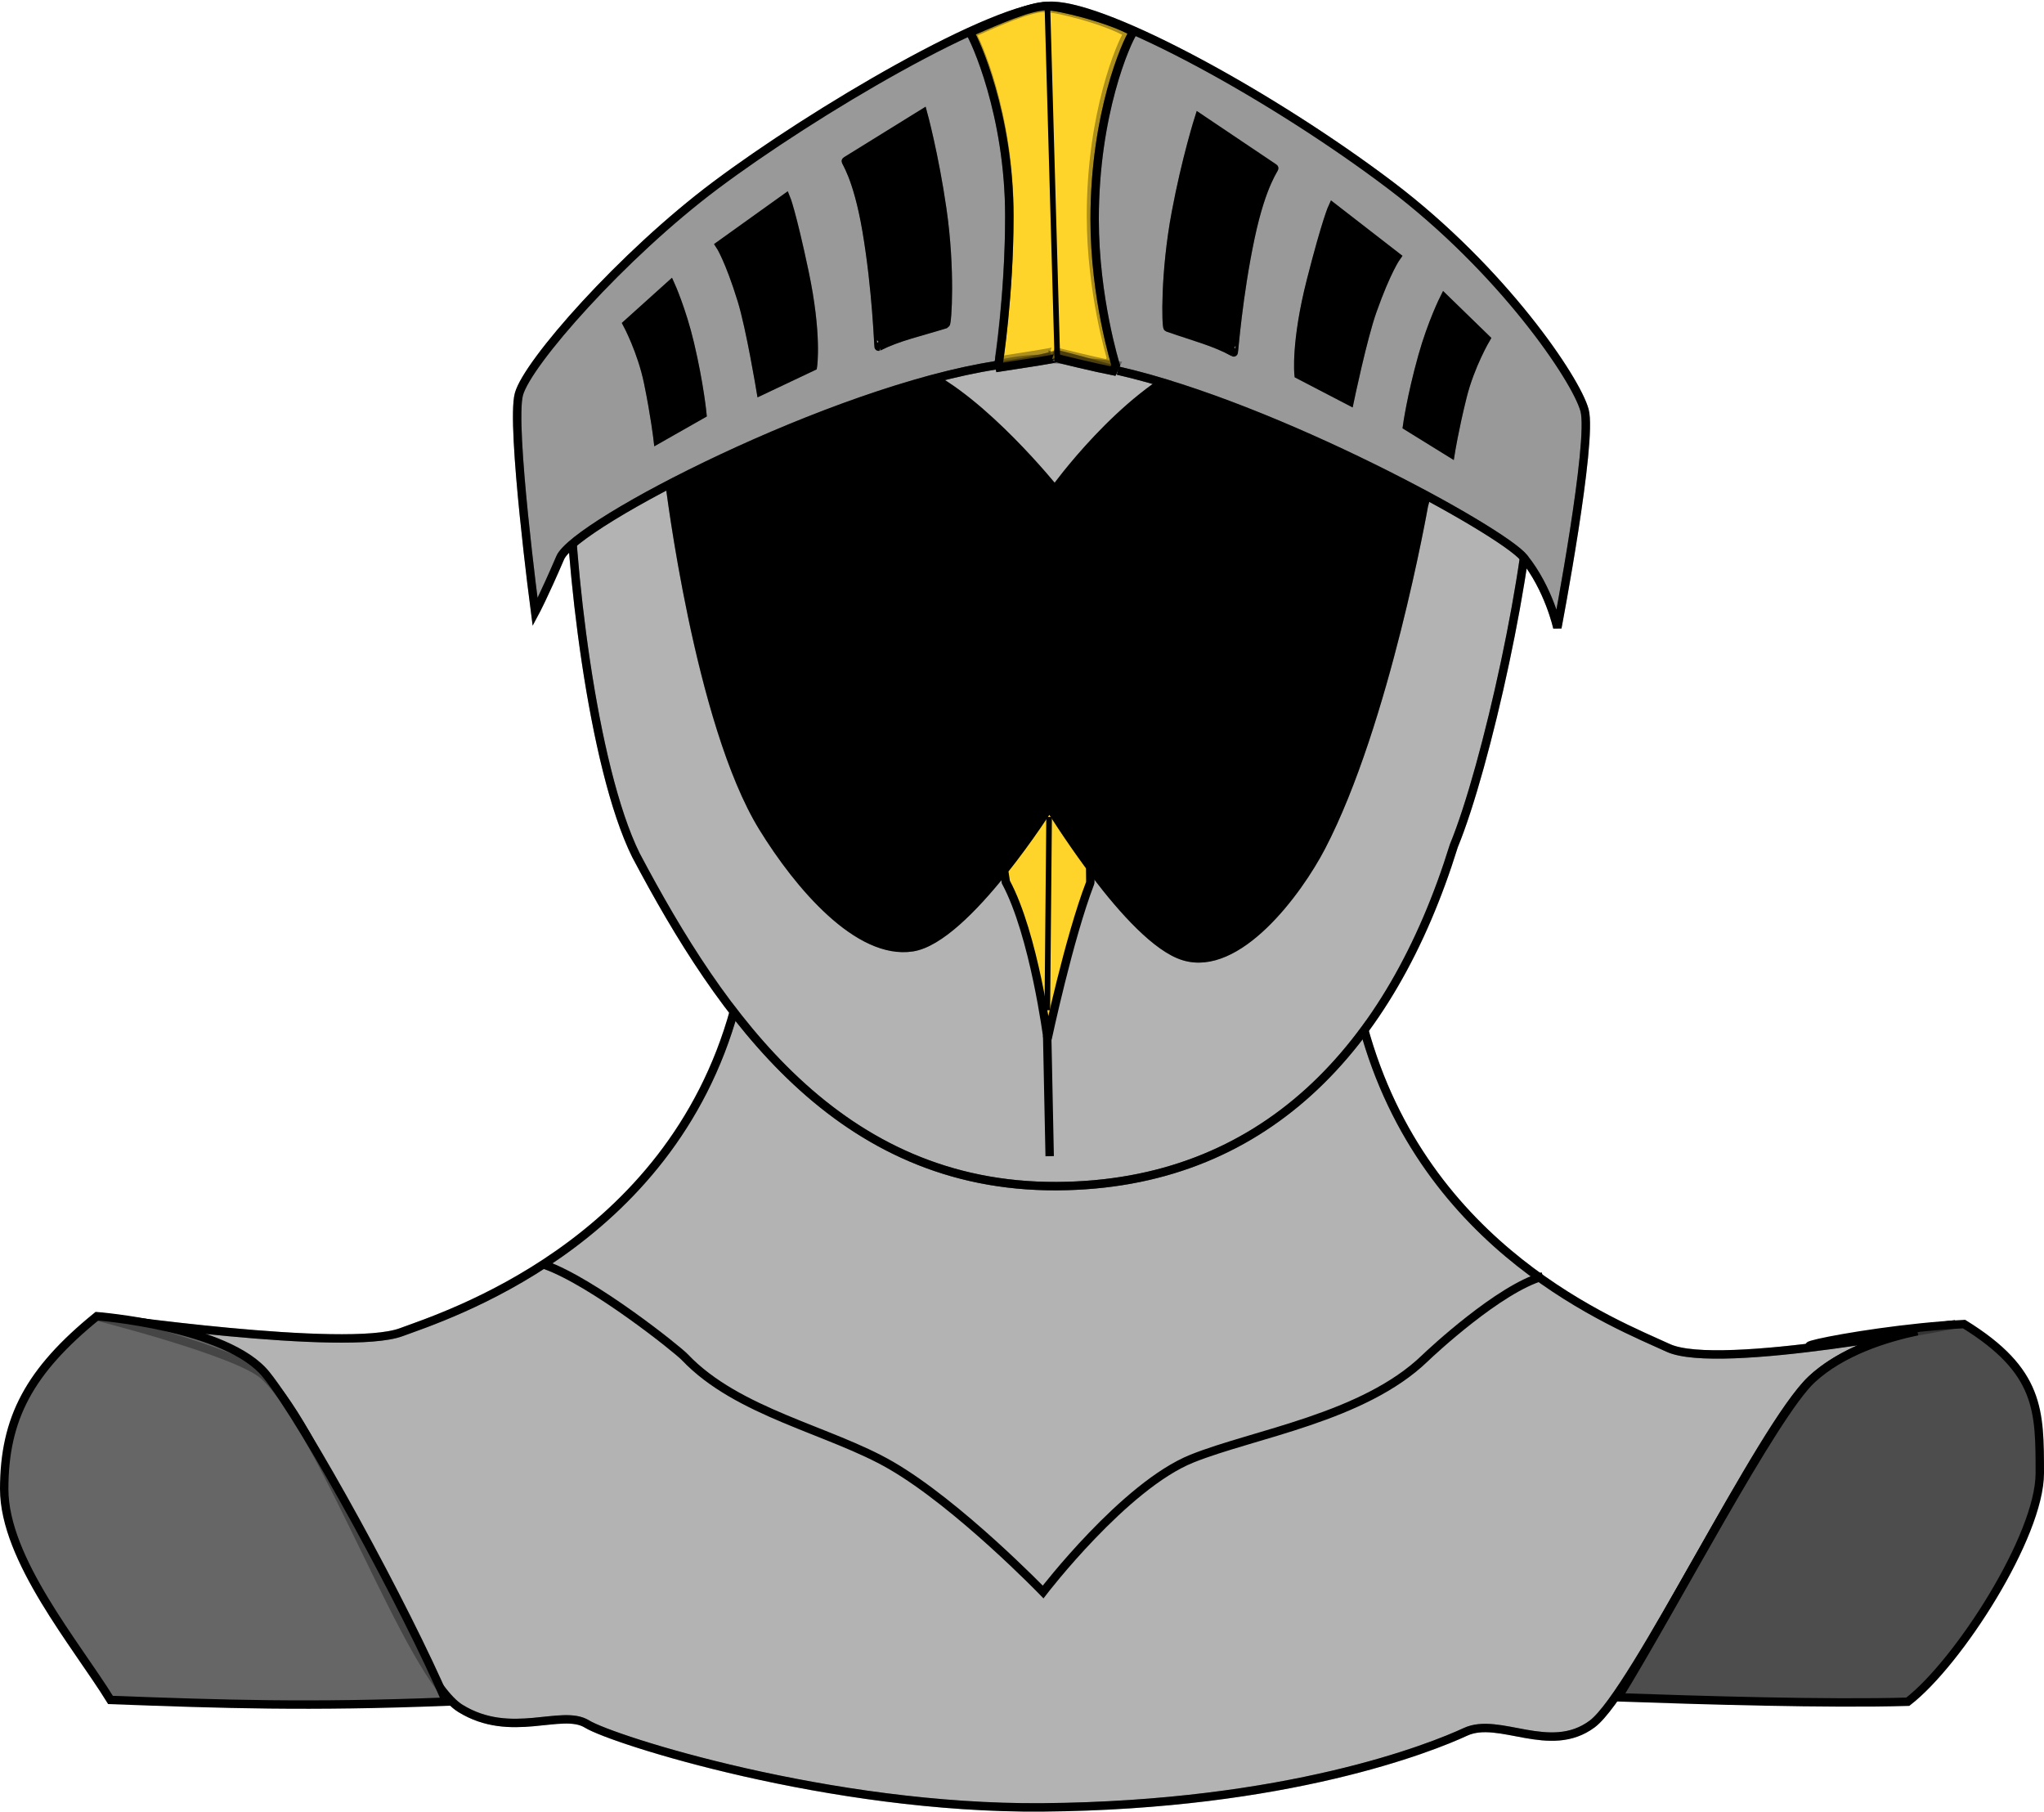
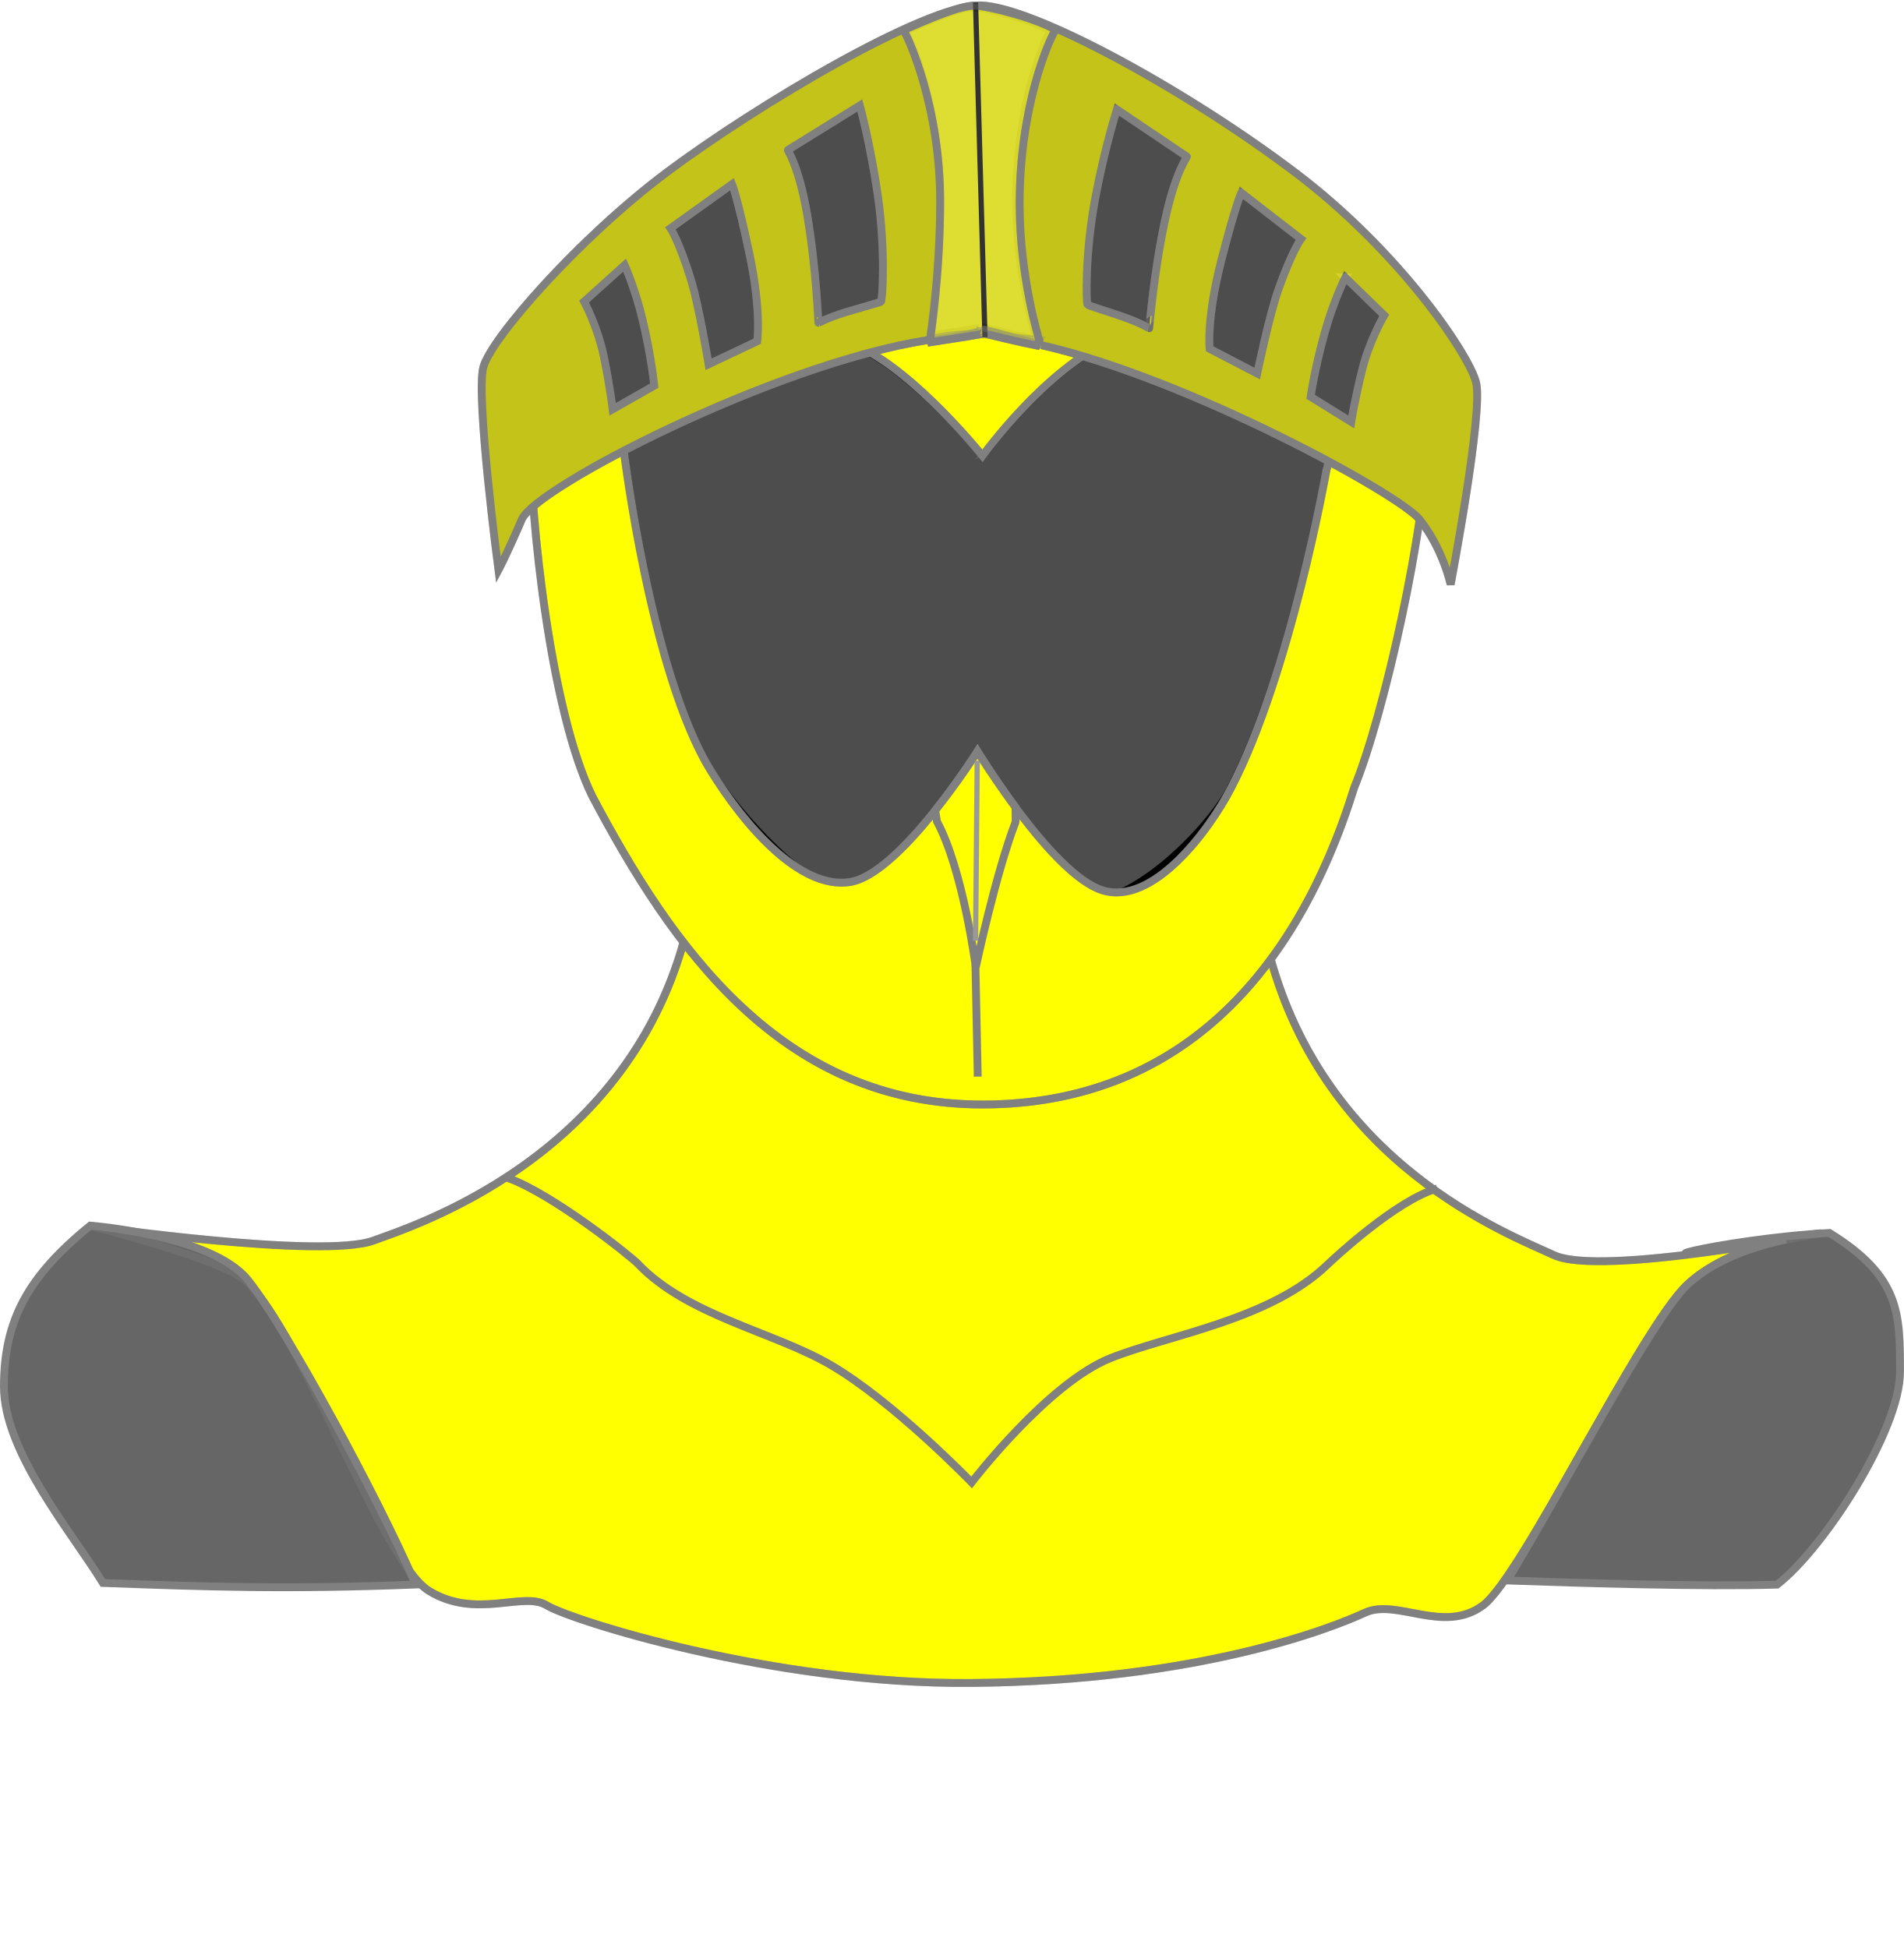
- <svg xmlns="http://www.w3.org/2000/svg" id="svg2448" height="646.244" width="729.209" version="1.0">
-   <g id="layer1" transform="translate(-8.668614,-181.6478)">
-     <path style="fill:#b3b3b3;fill-rule:evenodd;stroke:#000000;stroke-width:3;stroke-linecap:butt;stroke-linejoin:miter;stroke-miterlimit:4;stroke-dasharray:none;stroke-opacity:1;display:inline" id="path2072" d="M 270.714,541.709 C 247.589,625.986 166.868,651.277 151.802,656.868 C 132.218,664.135 43.326,651.277 43.326,651.277 C 43.326,651.277 93.879,664.012 102.916,672.401 C 124.443,692.386 154.815,779.865 172.894,791.047 C 190.974,802.228 209.053,791.047 218.092,796.637 C 227.132,802.228 304.804,827.023 380.709,826.367 C 468.14,825.611 519.414,805.024 531.467,799.433 C 543.52,793.842 561.599,807.819 576.665,796.637 C 591.731,785.456 636.93,690.413 655.009,673.641 C 673.088,656.868 706.234,654.073 706.234,654.073 C 706.234,654.073 621.863,670.845 603.784,662.459 C 585.705,654.073 516.676,627.844 495.021,547.802" />
-     <path style="fill:#666666;fill-rule:evenodd;stroke:#000000;stroke-width:3;stroke-linecap:butt;stroke-linejoin:miter;stroke-miterlimit:4;stroke-dasharray:none;stroke-opacity:1;display:inline" id="path2074" d="M 43.247,651.156 C 19.141,670.724 10.169,687.653 10.169,712.812 C 10.169,737.97 36.035,768.482 48.088,788.05 C 88.701,789.555 118.72,790.571 167.855,788.655 C 153.655,755.451 117.776,689.603 103.638,671.989 C 89.825,654.782 43.247,651.156 43.247,651.156 z" />
-     <path style="fill:#4d4d4d;fill-rule:evenodd;stroke:#000000;stroke-width:3;stroke-linecap:butt;stroke-linejoin:miter;stroke-miterlimit:4;stroke-dasharray:none;stroke-opacity:1;display:inline" id="path2076" d="M 709.368,653.971 C 668.629,656.039 617.505,669.015 692.677,656.505 C 681.403,658.935 665.836,663.669 655.047,673.678 C 641.557,686.193 605.818,754.793 585.915,787.109 C 615.091,788.131 660.997,789.524 689.28,788.688 C 707.359,774.711 736.377,729.544 736.377,707.181 C 736.377,684.818 736.487,670.743 709.368,653.971 z" />
-     <path style="fill:none;fill-rule:evenodd;stroke:#000000;stroke-width:3;stroke-linecap:butt;stroke-linejoin:miter;stroke-miterlimit:4;stroke-dasharray:none;stroke-opacity:1;display:inline" id="path2085" d="M 203.112,632.879 C 220.328,639.015 250.32,662.976 252.986,665.784 C 271.846,685.651 304.765,691.748 326.568,704.39 C 350.674,718.367 380.806,749.533 380.806,749.533 C 380.806,749.533 409.852,711.6 433.958,701.937 C 456.01,693.097 495.087,687.347 517.058,666.121 C 519.411,663.848 543.539,641.342 559.083,636.95" />
-     <path style="fill:#000000;fill-rule:evenodd;stroke:#000000;stroke-width:3;stroke-linecap:butt;stroke-linejoin:miter;stroke-miterlimit:4;stroke-dasharray:none;stroke-opacity:1;display:inline" id="path2141" d="M 247.422,353.473 C 247.422,353.473 257.748,439.46 280.688,476.747 C 293.536,497.631 325.658,530.871 344.93,527.888 C 364.203,524.905 383.02,499.334 383.02,499.334 C 383.02,499.334 400.915,520.218 420.187,526.185 C 439.46,532.151 471.567,499.922 480.073,483.571 C 502.95,439.594 516.784,362.098 516.784,362.098 C 516.784,362.098 526.421,332.264 494.3,323.314 C 462.178,314.364 452.087,304.263 435.103,311.598 C 408.951,322.891 385.088,356.131 385.088,356.131 C 385.088,356.131 359.391,324.594 337.595,314.581 C 320.082,306.535 282.755,294.554 263.483,306.488 C 244.21,318.421 247.422,353.473 247.422,353.473 z" />
-     <path style="fill:#b3b3b3;fill-rule:evenodd;stroke:#000000;stroke-width:3;stroke-linecap:butt;stroke-linejoin:miter;stroke-miterlimit:4;stroke-dasharray:none;stroke-opacity:1;display:inline" id="path2143" d="M 362.985,261.026 C 281.195,262.139 211.585,323.46 211.585,344.556 C 211.585,382.055 219.957,455.129 235.524,486.677 C 266.026,544.335 307.901,605.122 385.63,604.761 C 459.187,604.42 504.878,555.776 527.325,483.372 C 538.933,455.246 555.146,381.608 555.146,349.964 C 559.689,354.183 520.441,258.916 362.985,261.026 z M 280.815,301.589 C 300.264,300.301 324.616,308.474 337.751,314.509 C 359.547,324.522 384.983,356.274 384.983,356.274 C 384.983,356.274 408.973,322.798 435.126,311.504 C 452.11,304.17 462.206,314.272 494.327,323.223 C 526.449,332.173 516.649,361.983 516.649,361.983 C 516.649,361.983 502.971,439.696 480.093,483.672 C 471.587,500.023 450.222,528.691 430.949,522.724 C 411.676,516.758 383.042,469.471 383.042,469.471 C 383.042,469.471 353.437,516.573 334.164,519.556 C 314.892,522.54 293.663,497.645 280.815,476.762 C 257.874,439.475 247.494,353.57 247.494,353.57 C 247.494,353.57 244.073,318.33 263.345,306.396 C 268.164,303.413 274.331,302.018 280.815,301.589 z" />
-     <path style="fill:#999999;fill-rule:evenodd;stroke:#000000;stroke-width:3;stroke-linecap:butt;stroke-linejoin:miter;stroke-miterlimit:4;stroke-dasharray:none;stroke-opacity:1;display:inline" id="path2197" d="M 384.147,183.713 C 404.509,184.146 462.969,216.137 504.75,247.748 C 544.543,277.855 570.979,316.903 573.969,328.008 C 576.958,339.114 564.26,405.569 564.26,405.569 C 564.26,405.569 561.271,391.687 552.303,380.581 C 544.454,370.861 463.651,326.616 407.537,313.872 C 407.844,313.971 385.665,307.687 385.341,307.979 C 384.81,308.932 364.901,312.641 364.203,311.912 C 305.741,320.898 213.822,368.319 208.541,380.581 C 202.563,394.463 199.573,400.016 199.573,400.016 C 199.573,400.016 190.797,333.383 193.787,322.277 C 196.776,311.172 230.59,272.735 263.938,247.748 C 298.836,221.599 363.686,183.278 384.147,183.713 z" />
-     <path style="fill:#000000;fill-rule:evenodd;stroke:#000000;stroke-width:3;stroke-linecap:butt;stroke-linejoin:miter;stroke-miterlimit:4;stroke-dasharray:none;stroke-opacity:1;display:inline" id="path2200" d="M 310.461,239.078 L 337.979,222.035 C 337.979,222.035 342.011,236.729 344.841,256.285 C 347.97,277.918 346.646,297.093 346.046,297.279 C 336.138,300.352 329.183,301.755 322.132,305.313 C 322.019,305.357 321.4,285.064 317.841,264.062 C 314.489,244.284 309.994,239.078 310.461,239.078 z" />
-     <path style="fill:#000000;fill-rule:evenodd;stroke:#000000;stroke-width:3;stroke-linecap:butt;stroke-linejoin:miter;stroke-miterlimit:4;stroke-dasharray:none;stroke-opacity:1;display:inline" id="path2202" d="M 265.458,269.085 L 289.054,252.184 C 289.054,252.184 291.061,256.933 295.647,278.579 C 300.413,301.07 298.677,312.381 298.677,312.381 L 280.066,321.195 C 280.066,321.195 276.33,298.605 273.308,288.8 C 268.752,274.014 265.458,269.085 265.458,269.085 z" />
-     <path style="fill:#000000;fill-rule:evenodd;stroke:#000000;stroke-width:3;stroke-linecap:butt;stroke-linejoin:miter;stroke-miterlimit:4;stroke-dasharray:none;stroke-opacity:1;display:inline" id="path2204" d="M 247.892,283.205 C 247.892,283.205 251.936,292.125 254.803,304.253 C 258.258,318.873 259.247,329.382 259.247,329.382 L 243.312,338.436 C 243.312,338.436 242.332,329.958 239.913,318.179 C 237.581,306.826 232.375,297.177 232.375,297.177 L 247.892,283.205 z" />
-     <path style="fill:#ffd42a;fill-rule:evenodd;stroke:#000000;stroke-width:3;stroke-linecap:butt;stroke-linejoin:miter;stroke-miterlimit:4;stroke-dasharray:none;stroke-opacity:1;display:inline" id="path2231" d="M 382.071,183.805 C 376.626,183.69 364.788,188.787 354.687,193.202 C 356.35,195.622 368.754,222.257 368.754,258.957 C 368.754,287.077 364.926,311.504 364.926,311.504 L 365.249,312.706 C 373.553,311.387 386.364,309.584 385.34,309.288 C 385.971,309.551 399.892,312.894 405.731,314.022 L 406.702,311.918 C 406.702,311.918 399.189,287.988 399.189,259.868 C 399.189,222.103 410.485,196.756 412.955,193.056 C 404.702,188.337 386.765,183.905 382.071,183.805 z" />
-     <path style="fill:#000000;fill-rule:evenodd;stroke:#000000;stroke-width:3;stroke-linecap:butt;stroke-linejoin:miter;stroke-miterlimit:4;stroke-dasharray:none;stroke-opacity:1;display:inline" id="path2238" d="M 463.217,241.601 L 436.427,223.585 C 436.427,223.585 431.787,238.123 428.148,257.563 C 424.122,279.068 424.648,298.276 425.24,298.484 C 435.013,301.909 441.904,303.56 448.803,307.369 C 448.914,307.417 450.375,287.16 454.804,266.302 C 458.975,246.659 463.683,241.618 463.217,241.601 z" />
-     <path style="fill:#000000;fill-rule:evenodd;stroke:#000000;stroke-width:3;stroke-linecap:butt;stroke-linejoin:miter;stroke-miterlimit:4;stroke-dasharray:none;stroke-opacity:1;display:inline" id="path2240" d="M 506.94,273.198 L 484.063,255.464 C 484.063,255.464 481.86,260.138 476.378,281.604 C 470.682,303.907 471.946,315.272 471.946,315.272 L 490.177,324.747 C 490.177,324.747 494.849,302.307 498.276,292.617 C 503.443,278.005 506.94,273.198 506.94,273.198 z" />
-     <path style="fill:#000000;fill-rule:evenodd;stroke:#000000;stroke-width:3;stroke-linecap:butt;stroke-linejoin:miter;stroke-miterlimit:4;stroke-dasharray:none;stroke-opacity:1;display:inline" id="path2242" d="M 523.906,287.938 C 523.906,287.938 519.494,296.706 516.126,308.722 C 512.066,323.208 510.641,333.673 510.641,333.673 L 526.188,343.291 C 526.188,343.291 527.52,334.855 530.426,323.171 C 533.227,311.91 538.83,302.455 538.83,302.455 L 523.906,287.938 z" />
-     <path style="fill:#ffd42a;fill-rule:evenodd;stroke:#000000;stroke-width:3;stroke-linecap:butt;stroke-linejoin:miter;stroke-miterlimit:4;stroke-dasharray:none;stroke-opacity:1;display:inline" id="path2312" d="M 383.042,469.55 C 383.042,469.55 376.13,480.433 366.867,492.086 L 367.514,496.292 C 377.606,515.039 382.395,552.179 382.395,552.179 C 382.395,552.179 390.031,516.31 397.6,496.593 C 397.728,496.528 397.56,492.514 397.6,490.884 C 389.335,479.665 383.042,469.55 383.042,469.55 z" />
-     <path style="fill:none;fill-rule:evenodd;stroke:#000000;stroke-width:3;stroke-linecap:butt;stroke-linejoin:miter;stroke-miterlimit:4;stroke-dasharray:none;stroke-opacity:1;display:inline" id="path2317" d="M 382.255,550.995 L 383.147,594.077" />
-     <path style="fill:none;fill-rule:evenodd;stroke:#000000;stroke-width:2;stroke-linecap:butt;stroke-linejoin:miter;stroke-miterlimit:4;stroke-dasharray:none;stroke-opacity:1;display:inline" id="path4305" d="M 382.303,182.648 L 385.915,310.873" />
-     <path style="fill:none;fill-rule:evenodd;stroke:#000000;stroke-width:2;stroke-linecap:butt;stroke-linejoin:miter;stroke-miterlimit:4;stroke-dasharray:none;stroke-opacity:1;display:inline" id="path4310" d="M 382.945,473.057 L 382.307,542.017" />
-     <path style="opacity:0.339;fill:url(#linearGradient3497);fill-opacity:1;fill-rule:evenodd;stroke:#000000;stroke-width:3;stroke-linecap:butt;stroke-linejoin:miter;stroke-miterlimit:4;stroke-dasharray:none;stroke-opacity:1;display:inline" id="path6106" d="M 384.125,183.733 C 383.486,183.72 382.812,183.762 382.088,183.822 C 386.781,183.922 404.709,188.317 412.961,193.035 C 410.491,196.735 399.186,222.111 399.186,259.876 C 399.186,287.996 406.716,311.922 406.716,311.922 L 406.007,313.428 C 406.198,313.481 407.579,313.878 407.557,313.871 C 463.671,326.616 544.463,370.858 552.313,380.579 C 561.28,391.685 564.272,405.561 564.272,405.561 C 564.272,405.561 576.962,339.107 573.973,328.001 C 570.983,316.896 544.533,277.846 504.74,247.739 C 462.959,216.128 404.488,184.166 384.125,183.733 z M 406.007,313.428 C 403.518,312.737 385.623,307.709 385.321,307.98 C 384.847,308.832 368.969,311.888 365.079,312.011 L 365.256,312.72 C 373.301,311.442 385.581,309.685 385.41,309.309 C 386.241,309.618 399.948,312.885 405.741,314.004 L 406.007,313.428 z M 365.079,312.011 L 364.946,311.524 C 364.946,311.524 368.755,287.066 368.755,258.946 C 368.755,222.245 356.333,195.632 354.669,193.213 C 360.983,190.453 367.987,187.403 373.672,185.55 C 346.813,193.371 294.175,225.095 263.954,247.739 C 230.606,272.727 196.78,311.182 193.791,322.287 C 190.802,333.393 199.594,400.025 199.594,400.025 C 199.594,400.025 202.563,394.461 208.541,380.579 C 213.822,368.317 305.731,320.908 364.193,311.922 C 364.267,312 364.615,312.026 365.079,312.011 z M 382.088,183.822 C 380.392,183.786 378.002,184.265 375.311,185.062 C 377.828,184.397 380.128,183.986 382.088,183.822 z M 337.97,222.048 C 337.97,222.048 342.007,236.732 344.836,256.288 C 347.966,277.922 346.632,297.075 346.032,297.261 C 336.124,300.333 329.164,301.764 322.113,305.322 C 322,305.366 321.42,285.042 317.861,264.04 C 314.509,244.263 309.997,239.058 310.463,239.058 L 337.97,222.048 z M 436.438,223.599 L 463.236,241.582 C 463.702,241.599 458.991,246.656 454.82,266.299 C 450.391,287.157 448.907,307.408 448.796,307.36 C 441.897,303.551 435.004,301.926 425.231,298.501 C 424.639,298.293 424.128,279.078 428.154,257.573 C 431.794,238.133 436.438,223.599 436.438,223.599 z M 289.069,252.169 C 289.069,252.169 291.082,256.923 295.669,278.568 C 300.435,301.059 298.681,312.365 298.681,312.365 L 280.077,321.18 C 280.077,321.18 276.322,298.606 273.3,288.8 C 268.744,274.014 265.46,269.089 265.46,269.089 L 289.069,252.169 z M 484.054,255.447 L 506.955,273.209 C 506.955,273.209 503.44,277.998 498.273,292.61 C 494.846,302.3 490.167,324.768 490.167,324.768 L 471.962,315.289 C 471.962,315.289 470.695,303.928 476.391,281.625 C 481.874,260.16 484.054,255.447 484.054,255.447 z M 247.875,283.219 C 247.875,283.219 251.919,292.132 254.785,304.259 C 258.24,318.88 259.259,329.374 259.259,329.374 L 243.313,338.455 C 243.313,338.455 242.321,329.947 239.902,318.168 C 237.57,306.815 232.372,297.172 232.372,297.172 L 247.875,283.219 z M 523.92,287.959 L 538.847,302.443 C 538.847,302.443 533.232,311.912 530.431,323.173 C 527.525,334.857 526.179,343.283 526.179,343.283 L 510.631,333.671 C 510.631,333.671 512.063,323.219 516.124,308.733 C 519.492,296.717 523.92,287.959 523.92,287.959 z" />
-     <path style="opacity:0.327;fill:url(#linearGradient3494);fill-opacity:1;fill-rule:evenodd;stroke:#000000;stroke-width:3;stroke-linecap:butt;stroke-linejoin:miter;stroke-miterlimit:4;stroke-dasharray:none;stroke-opacity:1;display:inline" id="path7933" d="M 381.51,184.444 C 376.302,184.331 364.984,189.303 355.325,193.61 C 356.915,195.97 368.776,221.952 368.776,257.753 C 368.776,285.184 365.115,309.012 365.115,309.012 L 365.425,310.184 C 373.365,308.898 385.614,307.139 384.635,306.85 C 385.238,307.107 398.549,310.367 404.132,311.468 L 405.06,309.416 C 405.06,309.416 397.877,286.072 397.877,258.641 C 397.877,221.802 408.677,197.076 411.04,193.467 C 403.149,188.864 385.997,184.541 381.51,184.444 z" />
-     <path style="opacity:0.339;fill:url(#linearGradient3491);fill-opacity:1;fill-rule:evenodd;stroke:#000000;stroke-width:3;stroke-linecap:butt;stroke-linejoin:miter;stroke-miterlimit:4;stroke-dasharray:none;stroke-opacity:1;display:inline" id="path12392" d="M 364.959,311.542 L 365.092,312.029 C 368.982,311.906 384.86,308.85 385.335,307.998 C 385.636,307.727 403.532,312.755 406.02,313.446 L 406.729,311.94 C 384.168,309.656 379.644,308.424 364.959,311.542 z M 406.02,313.446 L 405.755,314.022 C 399.961,312.903 386.254,309.636 385.423,309.327 C 385.595,309.703 373.314,311.46 365.269,312.738 L 365.092,312.029 C 364.628,312.044 364.281,312.018 364.206,311.94 C 357.208,313.016 349.721,314.629 341.97,316.68 C 362.7,328.447 384.981,356.279 384.98,356.279 C 384.98,356.279 402.185,332.265 423.34,318.053 C 417.929,316.432 412.649,315.043 407.571,313.889 C 407.593,313.896 406.212,313.499 406.02,313.446 z M 247.578,354.33 C 231.772,362.558 219.289,370.262 212.94,375.68 C 215.885,413.941 223.594,462.494 235.53,486.683 C 266.032,544.341 307.915,605.134 385.645,604.773 C 459.202,604.431 504.897,555.765 527.344,483.361 C 536.015,462.352 547.237,415.968 552.37,380.641 C 552.357,380.625 552.339,380.614 552.326,380.597 C 549.362,376.926 535.977,368.323 517.466,358.361 C 517.077,360.566 516.669,361.993 516.669,361.993 C 516.669,361.993 502.959,439.694 480.081,483.671 C 471.575,500.022 450.231,528.706 430.958,522.739 C 411.686,516.772 383.032,469.452 383.031,469.452 C 383.031,469.452 353.447,516.566 334.174,519.55 C 314.902,522.533 293.648,497.645 280.799,476.761 C 258.432,440.405 248.085,358.43 247.578,354.33 z" />
-     <path style="opacity:0.327;fill:url(#linearGradient3488);fill-opacity:1;fill-rule:evenodd;stroke:#000000;stroke-width:3;stroke-linecap:butt;stroke-linejoin:miter;stroke-miterlimit:4;stroke-dasharray:none;stroke-opacity:1;display:inline" id="path13290" d="M 270.434,542.583 C 246.984,626.14 166.825,651.292 151.813,656.863 C 132.229,664.131 43.335,651.282 43.335,651.282 C 43.335,651.282 93.875,664.022 102.912,672.411 C 124.439,692.396 154.818,779.85 172.897,791.032 C 190.977,802.214 209.038,791.067 218.078,796.657 C 227.117,802.248 304.824,827.036 380.728,826.379 C 468.16,825.623 519.41,805.039 531.463,799.448 C 543.516,793.857 561.578,807.839 576.644,796.657 C 591.71,785.476 636.922,690.423 655.001,673.651 C 664.416,664.916 677.887,659.995 688.665,657.262 C 663.001,661.663 616.701,668.43 603.796,662.444 C 585.814,654.103 517.405,628.131 495.363,549.094 C 469.806,583.689 433.682,604.55 385.645,604.773 C 333.625,605.014 297.678,577.851 270.434,542.583 z M 688.665,657.262 C 698.957,655.497 706.25,654.073 706.25,654.073 C 706.25,654.073 698.583,654.747 688.665,657.262 z" />
+ <svg xmlns="http://www.w3.org/2000/svg" version="1.0" width="729.209" height="746.244" id="svg2448">
+   <defs id="defs3721" />
+   <g transform="translate(-8.668614,-181.6478)" id="layer1">
+     <path d="M 270.714,541.709 C 247.589,625.986 166.868,651.277 151.802,656.868 C 132.218,664.135 43.326,651.277 43.326,651.277 C 43.326,651.277 93.879,664.012 102.916,672.401 C 124.443,692.386 154.815,779.865 172.894,791.047 C 190.974,802.228 209.053,791.047 218.092,796.637 C 227.132,802.228 304.804,827.023 380.709,826.367 C 468.14,825.611 519.414,805.024 531.467,799.433 C 543.52,793.842 561.599,807.819 576.665,796.637 C 591.731,785.456 636.93,690.413 655.009,673.641 C 673.088,656.868 706.234,654.073 706.234,654.073 C 706.234,654.073 621.863,670.845 603.784,662.459 C 585.705,654.073 516.676,627.844 495.021,547.802" id="path2072" style="fill:#ffff00;fill-rule:evenodd;stroke:#808080;stroke-width:3;stroke-linecap:butt;stroke-linejoin:miter;stroke-miterlimit:4;stroke-dasharray:none;stroke-opacity:1;display:inline" />
+     <path d="M 43.247,651.156 C 19.141,670.724 10.169,687.653 10.169,712.812 C 10.169,737.97 36.035,768.482 48.088,788.05 C 88.701,789.555 118.72,790.571 167.855,788.655 C 153.655,755.451 117.776,689.603 103.638,671.989 C 89.825,654.782 43.247,651.156 43.247,651.156 z" id="path2074" style="fill:#666666;fill-rule:evenodd;stroke:#808080;stroke-width:3;stroke-linecap:butt;stroke-linejoin:miter;stroke-miterlimit:4;stroke-dasharray:none;stroke-opacity:1;display:inline" />
+     <path d="M 709.368,653.971 C 668.629,656.039 617.505,669.015 692.677,656.505 C 681.403,658.935 665.836,663.669 655.047,673.678 C 641.557,686.193 605.818,754.793 585.915,787.109 C 615.091,788.131 660.997,789.524 689.28,788.688 C 707.359,774.711 736.377,729.544 736.377,707.181 C 736.377,684.818 736.487,670.743 709.368,653.971 z" id="path2076" style="fill:#666666;fill-rule:evenodd;stroke:#808080;stroke-width:3;stroke-linecap:butt;stroke-linejoin:miter;stroke-miterlimit:4;stroke-dasharray:none;stroke-opacity:1;display:inline" />
+     <path d="M 203.112,632.879 C 220.328,639.015 250.32,662.976 252.986,665.784 C 271.846,685.651 304.765,691.748 326.568,704.39 C 350.674,718.367 380.806,749.533 380.806,749.533 C 380.806,749.533 409.852,711.6 433.958,701.937 C 456.01,693.097 495.087,687.347 517.058,666.121 C 519.411,663.848 543.539,641.342 559.083,636.95" id="path2085" style="fill:none;fill-rule:evenodd;stroke:#808080;stroke-width:3;stroke-linecap:butt;stroke-linejoin:miter;stroke-miterlimit:4;stroke-dasharray:none;stroke-opacity:1;display:inline" />
+     <path d="M 247.422,353.473 C 247.422,353.473 257.748,439.46 280.688,476.747 C 293.536,497.631 325.658,530.871 344.93,527.888 C 364.203,524.905 383.02,499.334 383.02,499.334 C 383.02,499.334 400.915,520.218 420.187,526.185 C 439.46,532.151 471.567,499.922 480.073,483.571 C 502.95,439.594 516.784,362.098 516.784,362.098 C 516.784,362.098 526.421,332.264 494.3,323.314 C 462.178,314.364 452.087,304.263 435.103,311.598 C 408.951,322.891 385.088,356.131 385.088,356.131 C 385.088,356.131 359.391,324.594 337.595,314.581 C 320.082,306.535 282.755,294.554 263.483,306.488 C 244.21,318.421 247.422,353.473 247.422,353.473 z" id="path2141" style="fill:#4d4d4d;fill-rule:evenodd;stroke:#000000;stroke-width:3;stroke-linecap:butt;stroke-linejoin:miter;stroke-miterlimit:4;stroke-dasharray:none;stroke-opacity:1;display:inline" />
+     <path d="M 362.985,261.026 C 281.195,262.139 211.585,323.46 211.585,344.556 C 211.585,382.055 219.957,455.129 235.524,486.677 C 266.026,544.335 307.901,605.122 385.63,604.761 C 459.187,604.42 504.878,555.776 527.325,483.372 C 538.933,455.246 555.146,381.608 555.146,349.964 C 559.689,354.183 520.441,258.916 362.985,261.026 z M 280.815,301.589 C 300.264,300.301 324.616,308.474 337.751,314.509 C 359.547,324.522 384.983,356.274 384.983,356.274 C 384.983,356.274 408.973,322.798 435.126,311.504 C 452.11,304.17 462.206,314.272 494.327,323.223 C 526.449,332.173 516.649,361.983 516.649,361.983 C 516.649,361.983 502.971,439.696 480.093,483.672 C 471.587,500.023 450.222,528.691 430.949,522.724 C 411.676,516.758 383.042,469.471 383.042,469.471 C 383.042,469.471 353.437,516.573 334.164,519.556 C 314.892,522.54 293.663,497.645 280.815,476.762 C 257.874,439.475 247.494,353.57 247.494,353.57 C 247.494,353.57 244.073,318.33 263.345,306.396 C 268.164,303.413 274.331,302.018 280.815,301.589 z" id="path2143" style="fill:#ffff00;fill-rule:evenodd;stroke:#808080;stroke-width:3;stroke-linecap:butt;stroke-linejoin:miter;stroke-miterlimit:4;stroke-dasharray:none;stroke-opacity:1;display:inline" />
+     <path d="M 384.147,183.713 C 404.509,184.146 462.969,216.137 504.75,247.748 C 544.543,277.855 570.979,316.903 573.969,328.008 C 576.958,339.114 564.26,405.569 564.26,405.569 C 564.26,405.569 561.271,391.687 552.303,380.581 C 544.454,370.861 463.651,326.616 407.537,313.872 C 407.844,313.971 385.665,307.687 385.341,307.979 C 384.81,308.932 364.901,312.641 364.203,311.912 C 305.741,320.898 213.822,368.319 208.541,380.581 C 202.563,394.463 199.573,400.016 199.573,400.016 C 199.573,400.016 190.797,333.383 193.787,322.277 C 196.776,311.172 230.59,272.735 263.938,247.748 C 298.836,221.599 363.686,183.278 384.147,183.713 z" id="path2197" style="fill:#ffff00;fill-rule:evenodd;stroke:#808080;stroke-width:3;stroke-linecap:butt;stroke-linejoin:miter;stroke-miterlimit:4;stroke-dasharray:none;stroke-opacity:1;display:inline" />
+     <path d="M 310.461,239.078 L 337.979,222.035 C 337.979,222.035 342.011,236.729 344.841,256.285 C 347.97,277.918 346.646,297.093 346.046,297.279 C 336.138,300.352 329.183,301.755 322.132,305.313 C 322.019,305.357 321.4,285.064 317.841,264.062 C 314.489,244.284 309.994,239.078 310.461,239.078 z" id="path2200" style="fill:#4d4d4d;fill-rule:evenodd;stroke:#808080;stroke-width:3;stroke-linecap:butt;stroke-linejoin:miter;stroke-miterlimit:4;stroke-dasharray:none;stroke-opacity:1;display:inline" />
+     <path d="M 265.458,269.085 L 289.054,252.184 C 289.054,252.184 291.061,256.933 295.647,278.579 C 300.413,301.07 298.677,312.381 298.677,312.381 L 280.066,321.195 C 280.066,321.195 276.33,298.605 273.308,288.8 C 268.752,274.014 265.458,269.085 265.458,269.085 z" id="path2202" style="fill:#4d4d4d;fill-rule:evenodd;stroke:#808080;stroke-width:3;stroke-linecap:butt;stroke-linejoin:miter;stroke-miterlimit:4;stroke-dasharray:none;stroke-opacity:1;display:inline" />
+     <path d="M 247.892,283.205 C 247.892,283.205 251.936,292.125 254.803,304.253 C 258.258,318.873 259.247,329.382 259.247,329.382 L 243.312,338.436 C 243.312,338.436 242.332,329.958 239.913,318.179 C 237.581,306.826 232.375,297.177 232.375,297.177 L 247.892,283.205 z" id="path2204" style="fill:#4d4d4d;fill-rule:evenodd;stroke:#808080;stroke-width:3;stroke-linecap:butt;stroke-linejoin:miter;stroke-miterlimit:4;stroke-dasharray:none;stroke-opacity:1;display:inline" />
+     <path d="M 382.071,183.805 C 376.626,183.69 364.788,188.787 354.687,193.202 C 356.35,195.622 368.754,222.257 368.754,258.957 C 368.754,287.077 364.926,311.504 364.926,311.504 L 365.249,312.706 C 373.553,311.387 386.364,309.584 385.34,309.288 C 385.971,309.551 399.892,312.894 405.731,314.022 L 406.702,311.918 C 406.702,311.918 399.189,287.988 399.189,259.868 C 399.189,222.103 410.485,196.756 412.955,193.056 C 404.702,188.337 386.765,183.905 382.071,183.805 z" id="path2231" style="fill:#ffff00;fill-rule:evenodd;stroke:#808080;stroke-width:3;stroke-linecap:butt;stroke-linejoin:miter;stroke-miterlimit:4;stroke-dasharray:none;stroke-opacity:1;display:inline" />
+     <path d="M 463.217,241.601 L 436.427,223.585 C 436.427,223.585 431.787,238.123 428.148,257.563 C 424.122,279.068 424.648,298.276 425.24,298.484 C 435.013,301.909 441.904,303.56 448.803,307.369 C 448.914,307.417 450.375,287.16 454.804,266.302 C 458.975,246.659 463.683,241.618 463.217,241.601 z" id="path2238" style="fill:#4d4d4d;fill-rule:evenodd;stroke:#808080;stroke-width:3;stroke-linecap:butt;stroke-linejoin:miter;stroke-miterlimit:4;stroke-dasharray:none;stroke-opacity:1;display:inline" />
+     <path d="M 506.94,273.198 L 484.063,255.464 C 484.063,255.464 481.86,260.138 476.378,281.604 C 470.682,303.907 471.946,315.272 471.946,315.272 L 490.177,324.747 C 490.177,324.747 494.849,302.307 498.276,292.617 C 503.443,278.005 506.94,273.198 506.94,273.198 z" id="path2240" style="fill:#4d4d4d;fill-rule:evenodd;stroke:#808080;stroke-width:3;stroke-linecap:butt;stroke-linejoin:miter;stroke-miterlimit:4;stroke-dasharray:none;stroke-opacity:1;display:inline" />
+     <path d="M 523.906,287.938 C 523.906,287.938 519.494,296.706 516.126,308.722 C 512.066,323.208 510.641,333.673 510.641,333.673 L 526.188,343.291 C 526.188,343.291 527.52,334.855 530.426,323.171 C 533.227,311.91 538.83,302.455 538.83,302.455 L 523.906,287.938 z" id="path2242" style="fill:#4d4d4d;fill-rule:evenodd;stroke:#808080;stroke-width:3;stroke-linecap:butt;stroke-linejoin:miter;stroke-miterlimit:4;stroke-dasharray:none;stroke-opacity:1;display:inline" />
+     <path d="M 383.042,469.55 C 383.042,469.55 376.13,480.433 366.867,492.086 L 367.514,496.292 C 377.606,515.039 382.395,552.179 382.395,552.179 C 382.395,552.179 390.031,516.31 397.6,496.593 C 397.728,496.528 397.56,492.514 397.6,490.884 C 389.335,479.665 383.042,469.55 383.042,469.55 z" id="path2312" style="fill:#ffff00;fill-rule:evenodd;stroke:#808080;stroke-width:3;stroke-linecap:butt;stroke-linejoin:miter;stroke-miterlimit:4;stroke-dasharray:none;stroke-opacity:1;display:inline" />
+     <path d="M 382.255,550.995 L 383.147,594.077" id="path2317" style="fill:none;fill-rule:evenodd;stroke:#808080;stroke-width:3;stroke-linecap:butt;stroke-linejoin:miter;stroke-miterlimit:4;stroke-dasharray:none;stroke-opacity:1;display:inline" />
+     <path d="M 382.303,182.648 L 385.915,310.873" id="path4305" style="fill:#808080;fill-rule:evenodd;stroke:#000000;stroke-width:2;stroke-linecap:butt;stroke-linejoin:miter;stroke-miterlimit:4;stroke-dasharray:none;stroke-opacity:1;display:inline" />
+     <path d="M 382.945,473.057 L 382.307,542.017" id="path4310" style="fill:none;fill-rule:evenodd;stroke:#999999;stroke-width:2;stroke-linecap:butt;stroke-linejoin:miter;stroke-miterlimit:4;stroke-dasharray:none;stroke-opacity:1;display:inline" />
+     <path d="m 384.125,183.733 c -0.639,-0.014 -1.314,0.028 -2.038,0.089 4.693,0.1 22.621,4.495 30.873,9.213 -2.471,3.7 -13.776,29.076 -13.776,66.841 -1.1e-4,28.12 7.53,52.046 7.53,52.046 l -0.709,1.506 c 0.191,0.053 1.572,0.45 1.55,0.443 56.113,12.745 136.906,56.987 144.755,66.708 8.968,11.106 11.96,24.982 11.96,24.982 0,0 12.69,-66.455 9.701,-77.56 C 570.983,316.896 544.533,277.846 504.74,247.739 462.959,216.128 404.488,184.166 384.125,183.733 Z m 21.882,129.695 c -2.489,-0.692 -20.384,-5.72 -20.686,-5.448 -0.475,0.852 -16.353,3.908 -20.243,4.031 l 0.177,0.709 c 8.045,-1.278 20.325,-3.035 20.154,-3.411 0.831,0.309 14.538,3.576 20.331,4.695 z m -40.928,-1.417 -0.133,-0.487 c 0,0 3.809,-24.458 3.809,-52.578 0,-36.701 -12.423,-63.313 -14.086,-65.733 6.313,-2.759 13.317,-5.81 19.002,-7.663 -26.859,7.822 -79.497,39.546 -109.718,62.19 -33.348,24.987 -67.174,63.443 -70.163,74.548 -2.989,11.106 5.803,77.737 5.803,77.737 0,0 2.969,-5.563 8.948,-19.445 5.281,-12.262 97.189,-59.671 155.652,-68.657 0.074,0.078 0.422,0.103 0.886,0.089 z m 17.009,-128.189 c -1.696,-0.036 -4.086,0.443 -6.777,1.24 2.517,-0.665 4.817,-1.076 6.777,-1.24 z m -44.118,38.226 c 3e-5,1e-5 4.037,14.684 6.866,34.24 3.13,21.633 1.796,40.786 1.196,40.973 -9.908,3.072 -16.868,4.503 -23.919,8.062 -0.113,0.044 -0.693,-20.281 -4.252,-41.283 -3.352,-19.777 -7.863,-24.982 -7.397,-24.982 z m 98.467,1.55 26.798,17.984 c 0.466,0.017 -4.245,5.074 -8.416,24.716 -4.429,20.859 -5.913,41.109 -6.024,41.061 -6.898,-3.809 -13.792,-5.434 -23.565,-8.859 -0.592,-0.208 -1.103,-19.423 2.923,-40.928 3.639,-19.44 8.283,-33.974 8.283,-33.974 z M 289.069,252.169 c 4e-5,-2e-5 2.013,4.754 6.6,26.4 4.766,22.491 3.012,33.797 3.012,33.797 l -18.604,8.815 c -1e-5,0 -3.756,-22.574 -6.777,-32.379 -4.556,-14.786 -7.84,-19.711 -7.84,-19.711 z m 194.985,3.278 22.9,17.762 c 0,0 -3.515,4.789 -8.682,19.401 -3.427,9.69 -8.106,32.158 -8.106,32.158 l -18.205,-9.479 c 0,0 -1.267,-11.361 4.429,-33.664 5.482,-21.465 7.663,-26.178 7.663,-26.178 z m -236.179,27.773 c 3e-5,10e-6 4.044,8.912 6.91,21.04 3.455,14.62 4.474,25.115 4.474,25.115 l -15.946,9.08 c 0,2e-5 -0.992,-8.508 -3.411,-20.287 -2.331,-11.353 -7.53,-20.996 -7.53,-20.996 z m 276.045,4.74 14.927,14.484 c 0,0 -5.615,9.469 -8.416,20.73 -2.906,11.684 -4.252,20.11 -4.252,20.11 l -15.547,-9.612 c 0,0 1.432,-10.452 5.493,-24.938 3.368,-12.016 7.796,-20.774 7.796,-20.774 z" id="path6106" style="display:inline;opacity:0.339;fill:#4d4d4d;fill-opacity:1;fill-rule:evenodd;stroke:#808080;stroke-width:3;stroke-linecap:butt;stroke-linejoin:miter;stroke-miterlimit:4;stroke-dasharray:none;stroke-opacity:1" />
+     <path d="m 381.51,184.444 c -5.207,-0.113 -16.526,4.859 -26.184,9.166 1.59,2.361 13.451,28.343 13.451,64.144 0,27.431 -3.661,51.259 -3.661,51.259 l 0.309,1.172 c 7.94,-1.287 20.189,-3.045 19.211,-3.334 0.603,0.257 13.914,3.517 19.497,4.617 l 0.928,-2.052 c -1e-4,0 -7.183,-23.344 -7.183,-50.775 10e-5,-36.839 10.8,-61.565 13.163,-65.174 -7.891,-4.603 -25.042,-8.926 -29.53,-9.024 z" id="path7933" style="display:inline;opacity:0.327;fill:#999999;fill-opacity:1;fill-rule:evenodd;stroke:#808080;stroke-width:3;stroke-linecap:butt;stroke-linejoin:miter;stroke-miterlimit:4;stroke-dasharray:none;stroke-opacity:1" />
+     <path d="M 364.959,311.542 L 365.092,312.029 C 368.982,311.906 384.86,308.85 385.335,307.998 C 385.636,307.727 403.532,312.755 406.02,313.446 L 406.729,311.94 C 384.168,309.656 379.644,308.424 364.959,311.542 z M 406.02,313.446 L 405.755,314.022 C 399.961,312.903 386.254,309.636 385.423,309.327 C 385.595,309.703 373.314,311.46 365.269,312.738 L 365.092,312.029 C 364.628,312.044 364.281,312.018 364.206,311.94 C 357.208,313.016 349.721,314.629 341.97,316.68 C 362.7,328.447 384.981,356.279 384.98,356.279 C 384.98,356.279 402.185,332.265 423.34,318.053 C 417.929,316.432 412.649,315.043 407.571,313.889 C 407.593,313.896 406.212,313.499 406.02,313.446 z M 247.578,354.33 C 231.772,362.558 219.289,370.262 212.94,375.68 C 215.885,413.941 223.594,462.494 235.53,486.683 C 266.032,544.341 307.915,605.134 385.645,604.773 C 459.202,604.431 504.897,555.765 527.344,483.361 C 536.015,462.352 547.237,415.968 552.37,380.641 C 552.357,380.625 552.339,380.614 552.326,380.597 C 549.362,376.926 535.977,368.323 517.466,358.361 C 517.077,360.566 516.669,361.993 516.669,361.993 C 516.669,361.993 502.959,439.694 480.081,483.671 C 471.575,500.022 450.231,528.706 430.958,522.739 C 411.686,516.772 383.032,469.452 383.031,469.452 C 383.031,469.452 353.447,516.566 334.174,519.55 C 314.902,522.533 293.648,497.645 280.799,476.761 C 258.432,440.405 248.085,358.43 247.578,354.33 z" id="path12392" style="opacity:0.339;fill:url(#linearGradient3491);fill-opacity:1;fill-rule:evenodd;stroke:#808080;stroke-width:3;stroke-linecap:butt;stroke-linejoin:miter;stroke-miterlimit:4;stroke-dasharray:none;stroke-opacity:1;display:inline" />
+     <path d="M 270.434,542.583 C 246.984,626.14 166.825,651.292 151.813,656.863 C 132.229,664.131 43.335,651.282 43.335,651.282 C 43.335,651.282 93.875,664.022 102.912,672.411 C 124.439,692.396 154.818,779.85 172.897,791.032 C 190.977,802.214 209.038,791.067 218.078,796.657 C 227.117,802.248 304.824,827.036 380.728,826.379 C 468.16,825.623 519.41,805.039 531.463,799.448 C 543.516,793.857 561.578,807.839 576.644,796.657 C 591.71,785.476 636.922,690.423 655.001,673.651 C 664.416,664.916 677.887,659.995 688.665,657.262 C 663.001,661.663 616.701,668.43 603.796,662.444 C 585.814,654.103 517.405,628.131 495.363,549.094 C 469.806,583.689 433.682,604.55 385.645,604.773 C 333.625,605.014 297.678,577.851 270.434,542.583 z M 688.665,657.262 C 698.957,655.497 706.25,654.073 706.25,654.073 C 706.25,654.073 698.583,654.747 688.665,657.262 z" id="path13290" style="opacity:0.327;fill:url(#linearGradient3488);fill-opacity:1;fill-rule:evenodd;stroke:#808080;stroke-width:3;stroke-linecap:butt;stroke-linejoin:miter;stroke-miterlimit:4;stroke-dasharray:none;stroke-opacity:1;display:inline" />
  </g>
</svg>
